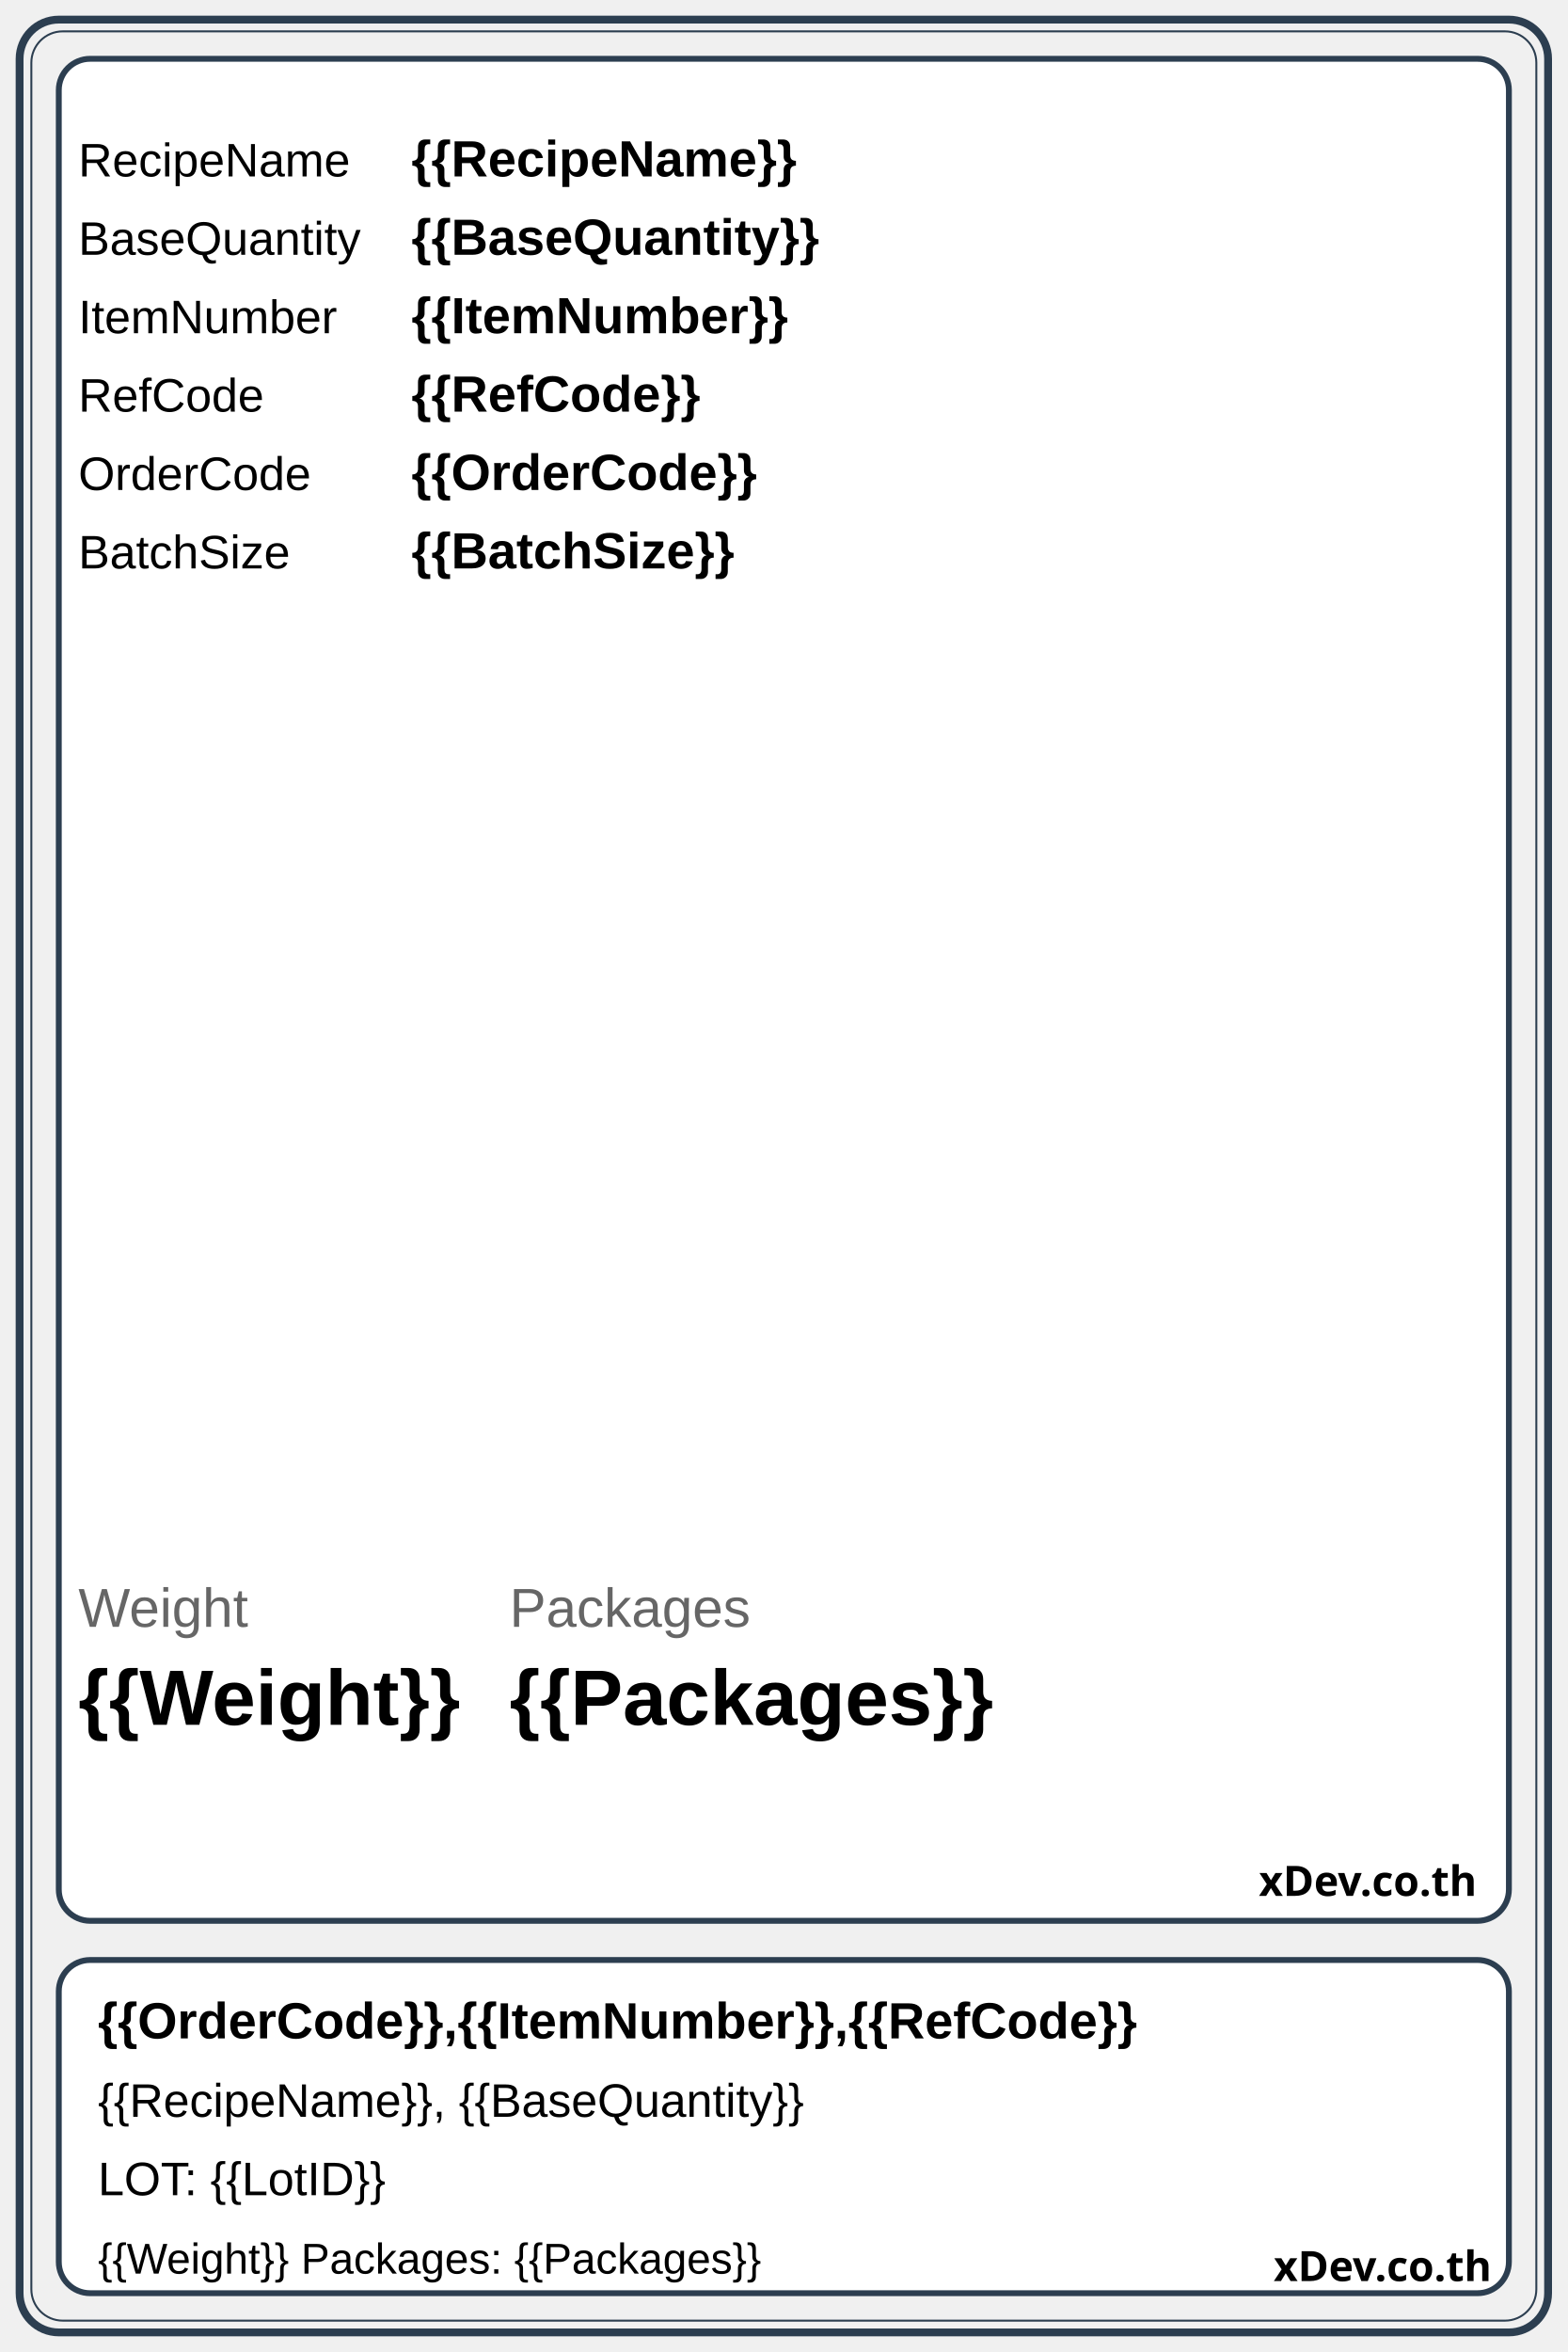
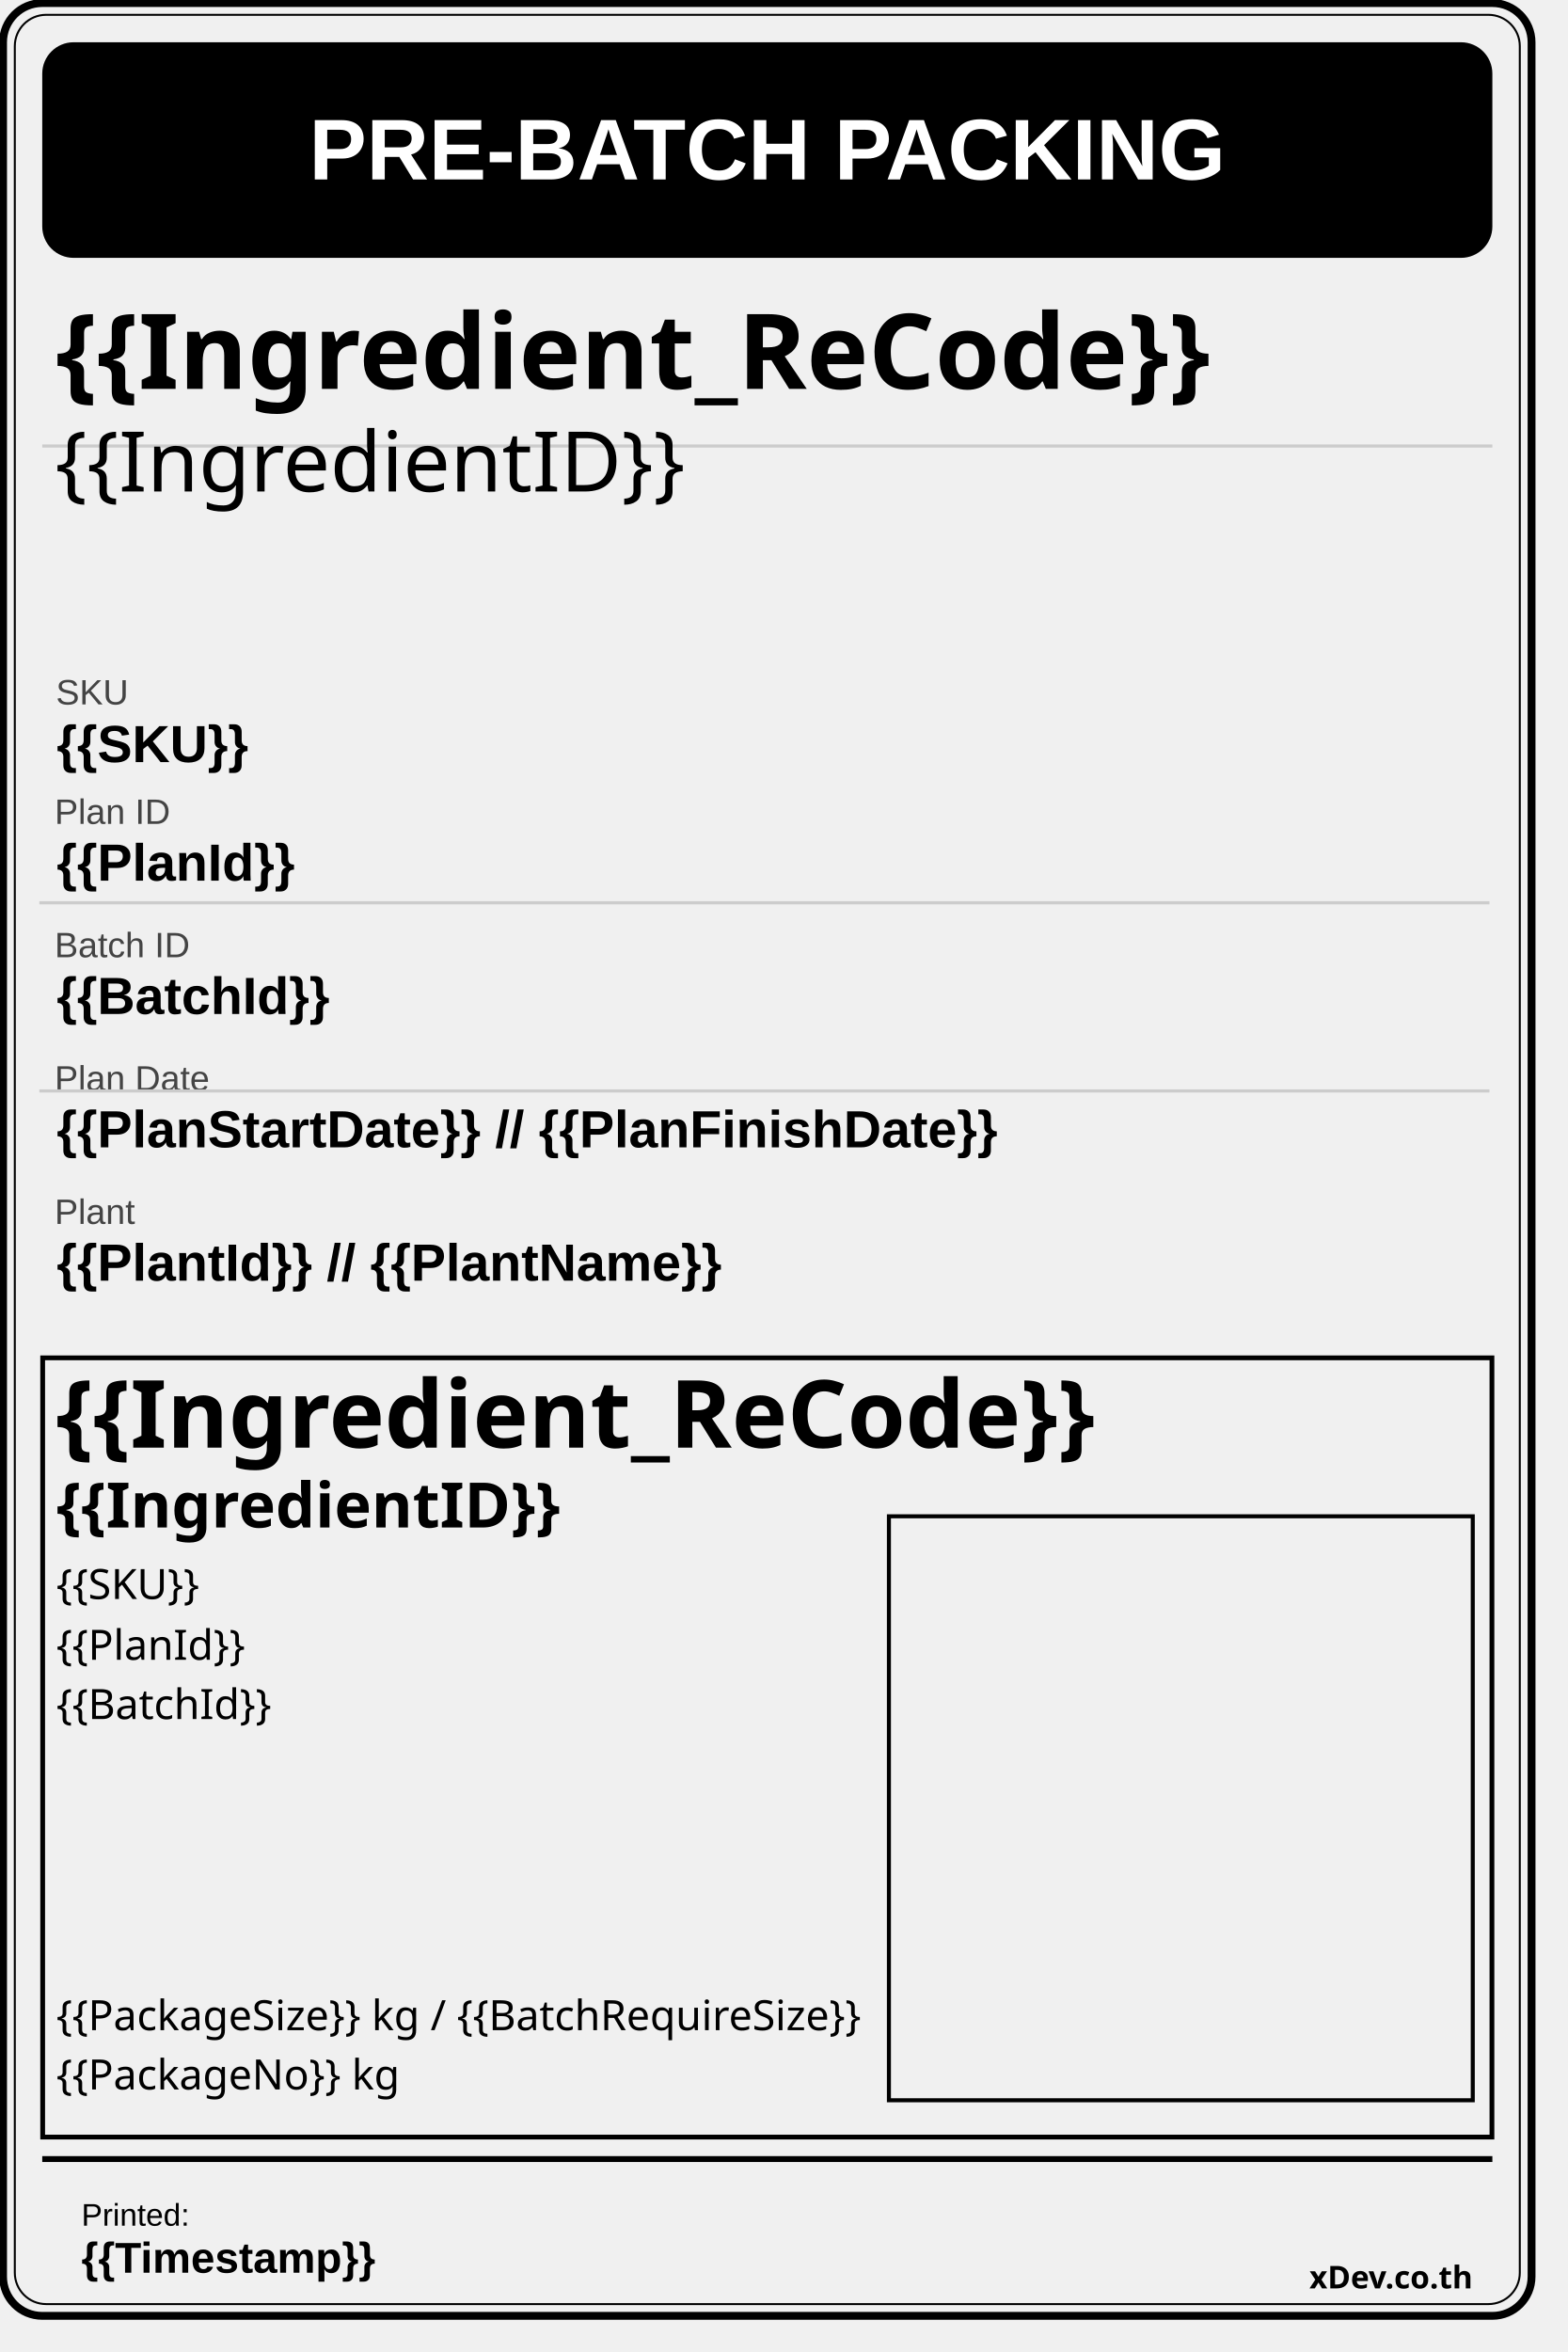
<svg xmlns="http://www.w3.org/2000/svg" width="400" height="600" viewBox="0 0 400 600" version="1.1" id="svg787">
  <defs id="defs791" />
-   <rect x="5" y="5" width="390" height="590" rx="10" fill="none" stroke="#2c3e50" stroke-width="2" id="rect729" />
-   <rect x="8" y="8" width="384" height="584" rx="8" fill="none" stroke="#2c3e50" stroke-width="0.5" id="rect731" />
-   <rect x="15" y="15" width="370" height="475" rx="8" fill="white" stroke="#2c3e50" stroke-width="1.5" id="rect733" />
-   <g font-family="Arial, sans-serif" font-size="12" fill="black" id="g759">
-     <text x="20" y="45" id="text735">RecipeName</text>
-     <text x="105" y="45" font-weight="bold" font-size="13" id="text737">{{RecipeName}}</text>
-     <text x="20" y="65" id="text739">BaseQuantity</text>
-     <text x="105" y="65" font-weight="bold" font-size="13" id="text741">{{BaseQuantity}}</text>
-     <text x="20" y="85" id="text743">ItemNumber</text>
-     <text x="105" y="85" font-weight="bold" font-size="13" id="text745">{{ItemNumber}}</text>
-     <text x="20" y="105" id="text747">RefCode</text>
-     <text x="105" y="105" font-weight="bold" font-size="13" id="text749">{{RefCode}}</text>
-     <text x="20" y="125" id="text751">OrderCode</text>
-     <text x="105" y="125" font-weight="bold" font-size="13" id="text753">{{OrderCode}}</text>
-     <text x="20" y="145" id="text755">BatchSize</text>
-     <text x="105" y="145" font-weight="bold" font-size="13" id="text757">{{BatchSize}}</text>
-   </g>
  <g transform="translate(230, 335) scale(1.5)" id="g761">
    {{QRCode}}
-   </g>
-   <g font-family="Arial, sans-serif" text-anchor="start" id="g771">
-     <text x="20" y="415" fill="#666" font-size="14" id="text763">Weight</text>
-     <text x="20" y="440" font-weight="bold" font-size="20" fill="black" id="text765">{{Weight}}</text>
-     <text x="130" y="415" fill="#666" font-size="14" id="text767">Packages</text>
-     <text x="130" y="440" font-weight="bold" font-size="20" fill="black" id="text769">{{Packages}}</text>
-   </g>
-   <rect x="15" y="500" width="370" height="85" rx="8" fill="white" stroke="#2c3e50" stroke-width="1.5" id="rect773" />
-   <g font-family="Arial, sans-serif" font-size="13" fill="black" id="g783">
-     <text x="25" y="520" font-weight="bold" id="text775">{{OrderCode}},{{ItemNumber}},{{RefCode}}</text>
-     <text x="25" y="540" font-size="12" id="text777">{{RecipeName}}, {{BaseQuantity}}</text>
-     <text x="25" y="560" font-size="12" id="text779">LOT: {{LotID}}</text>
-     <text x="25" y="580" font-size="11" id="text781">{{Weight}}   Packages: {{Packages}}</text>
  </g>
  <g transform="translate(325, 510) scale(0.6)" id="g785">
    {{SmallQRCode}}
  </g>
-   <text x="376.801" y="483.641" text-anchor="end" fill="black" font-size="8px" font-family="Arial, sans-serif" id="text471" style="font-style:normal;font-variant:normal;font-weight:bold;font-stretch:normal;font-size:10.667px;font-family:sans-serif;-inkscape-font-specification:'sans-serif, Bold';font-variant-ligatures:normal;font-variant-caps:normal;font-variant-numeric:normal;font-variant-east-asian:normal;text-anchor:end;fill:#000000">xDev.co.th</text>
-   <text x="380.581" y="581.909" text-anchor="end" fill="black" font-size="8px" font-family="Arial, sans-serif" id="text471-7" style="font-style:normal;font-variant:normal;font-weight:bold;font-stretch:normal;font-size:10.667px;font-family:sans-serif;-inkscape-font-specification:'sans-serif, Bold';font-variant-ligatures:normal;font-variant-caps:normal;font-variant-numeric:normal;font-variant-east-asian:normal;text-anchor:end;fill:#000000">xDev.co.th</text>
+   <rect x="0.78" y="0.78" width="390" height="590" rx="10" fill="none" stroke="#000000" stroke-width="2" id="rect1" />
+   <rect x="3.78" y="3.78" width="384" height="584" rx="8" fill="none" stroke="#000000" stroke-width="0.5" id="rect2" />
+   <rect x="10.78" y="10.78" width="370" height="55" rx="8" fill="#000000" id="rect3" />
+   <text x="195.78" y="45.78" font-family="Arial, sans-serif" font-size="22px" font-weight="bold" fill="#ffffff" text-anchor="middle" id="text-title">PRE-BATCH PACKING</text>
+   <text x="14.268" y="179.702" fill="#444444" font-size="9px" font-family="Arial, sans-serif" id="text76">SKU</text>
+   <text x="14.462" y="194.417" fill="#000000" font-size="17px" font-weight="bold" font-family="Arial, sans-serif" id="text-sku" style="font-style:normal;font-variant:normal;font-weight:bold;font-stretch:normal;font-size:13.333px;font-family:Arial, sans-serif;-inkscape-font-specification:'Arial, sans-serif, Bold';font-variant-ligatures:normal;font-variant-caps:normal;font-variant-numeric:normal;font-variant-east-asian:normal">{{SKU}}</text>
+   <text x="14.379" y="407.912" fill="#000000" font-size="17px" font-weight="bold" font-family="Arial, sans-serif" id="text-sku-3" style="font-style:normal;font-variant:normal;font-weight:normal;font-stretch:normal;font-size:10.667px;font-family:sans-serif;-inkscape-font-specification:'sans-serif, Normal';font-variant-ligatures:normal;font-variant-caps:normal;font-variant-numeric:normal;font-variant-east-asian:normal;fill:#000000">{{SKU}}</text>
+   <line x1="10.78" y1="113.78" x2="380.78" y2="113.78" stroke="#cccccc" stroke-width="0.8" id="line79" />
+   <text x="13.939" y="210.175" fill="#444444" font-size="9px" font-family="Arial, sans-serif" id="text81">Plan ID</text>
+   <text x="14.462" y="224.654" fill="#000000" font-size="13px" font-weight="bold" font-family="monospace" id="text-planid" style="font-style:normal;font-variant:normal;font-weight:bold;font-stretch:normal;font-size:13.333px;font-family:Arial, sans-serif;-inkscape-font-specification:'Arial, sans-serif, Bold';font-variant-ligatures:normal;font-variant-caps:normal;font-variant-numeric:normal;font-variant-east-asian:normal">{{PlanId}}</text>
+   <text x="14.379" y="423.414" fill="#000000" font-size="13px" font-weight="bold" font-family="monospace" id="text-planid-7" style="font-style:normal;font-variant:normal;font-weight:normal;font-stretch:normal;font-size:10.667px;font-family:sans-serif;-inkscape-font-specification:'sans-serif, Normal';font-variant-ligatures:normal;font-variant-caps:normal;font-variant-numeric:normal;font-variant-east-asian:normal">{{PlanId}}</text>
+   <text x="13.939" y="244.191" fill="#444444" font-size="9px" font-family="Arial, sans-serif" id="text84">Batch ID</text>
+   <text x="14.462" y="258.669" fill="#000000" font-size="18px" font-weight="bold" font-family="Arial, sans-serif" id="text-batchid" style="font-style:normal;font-variant:normal;font-weight:bold;font-stretch:normal;font-size:13.333px;font-family:Arial, sans-serif;-inkscape-font-specification:'Arial, sans-serif, Bold';font-variant-ligatures:normal;font-variant-caps:normal;font-variant-numeric:normal;font-variant-east-asian:normal">{{BatchId}}</text>
+   <text x="14.379" y="438.532" fill="#000000" font-size="18px" font-weight="bold" font-family="Arial, sans-serif" id="text-batchid-5" style="font-style:normal;font-variant:normal;font-weight:normal;font-stretch:normal;font-size:10.667px;font-family:sans-serif;-inkscape-font-specification:'sans-serif, Normal';font-variant-ligatures:normal;font-variant-caps:normal;font-variant-numeric:normal;font-variant-east-asian:normal">{{BatchId}}</text>
+   <text x="14.437" y="389.672" fill="#000000" font-size="18px" font-weight="bold" font-family="Arial, sans-serif" id="text-batchid-5-3" style="font-style:normal;font-variant:normal;font-weight:bold;font-stretch:normal;font-size:16px;font-family:sans-serif;-inkscape-font-specification:'sans-serif, Bold';font-variant-ligatures:normal;font-variant-caps:normal;font-variant-numeric:normal;font-variant-east-asian:normal;fill:#000000">{{IngredientID}}</text>
+   <text x="14.317" y="369.295" fill="#000000" font-size="18px" font-weight="bold" font-family="Arial, sans-serif" id="text-batchid-5-3-5" style="font-style:normal;font-variant:normal;font-weight:bold;font-stretch:normal;font-size:24px;font-family:sans-serif;-inkscape-font-specification:'sans-serif, Bold';font-variant-ligatures:normal;font-variant-caps:normal;font-variant-numeric:normal;font-variant-east-asian:normal;fill:#000000">{{Ingredient_ReCode}}</text>
+   <text x="13.939" y="278.207" fill="#444444" font-size="9px" font-family="Arial, sans-serif" id="text92">Plan Date</text>
+   <text x="14.462" y="292.685" fill="#000000" font-size="13px" font-weight="bold" font-family="Arial, sans-serif" id="text-date" style="font-style:normal;font-variant:normal;font-weight:bold;font-stretch:normal;font-size:13.333px;font-family:Arial, sans-serif;-inkscape-font-specification:'Arial, sans-serif, Bold';font-variant-ligatures:normal;font-variant-caps:normal;font-variant-numeric:normal;font-variant-east-asian:normal">{{PlanStartDate}} // {{PlanFinishDate}}</text>
+   <line x1="10.041" y1="230.301" x2="380.041" y2="230.301" stroke="#cccccc" stroke-width="0.8" id="line95" />
+   <line x1="10.041" y1="278.301" x2="380.041" y2="278.301" stroke="#cccccc" stroke-width="0.8" id="line100" />
+   <text x="13.939" y="312.222" fill="#444444" font-size="9px" font-family="Arial, sans-serif" id="text102">Plant</text>
+   <text x="14.462" y="326.701" fill="#000000" font-size="14px" font-weight="bold" font-family="Arial, sans-serif" id="text-plant" style="font-style:normal;font-variant:normal;font-weight:bold;font-stretch:normal;font-size:13.333px;font-family:Arial, sans-serif;-inkscape-font-specification:'Arial, sans-serif, Bold';font-variant-ligatures:normal;font-variant-caps:normal;font-variant-numeric:normal;font-variant-east-asian:normal">{{PlantId}} // {{PlantName}}</text>
+   <line x1="10.78" y1="550.78" x2="380.78" y2="550.78" stroke="#000000" stroke-width="1.5" id="line-footer" />
+   <text x="20.78" y="567.78" fill="#000000" font-size="8px" font-family="Arial, sans-serif" id="text109">Printed:</text>
+   <text x="20.78" y="579.78" fill="#000000" font-size="11px" font-weight="bold" font-family="Arial, sans-serif" id="text-timestamp">{{Timestamp}}</text>
+   <text x="375.78" y="583.78" text-anchor="end" fill="#000000" style="font-weight:bold;font-size:8px;font-family:sans-serif" id="text112">xDev.co.th</text>
+   <rect style="fill:none;stroke:#000000;stroke-width:1.216" id="rect273" width="369.784" height="198.784" x="10.888" y="346.388" />
+   <rect style="fill:none;stroke:#000000;stroke-width:1.028" id="rect331" width="148.972" height="148.972" x="226.808" y="386.808" />
+   <text x="14.379" y="517.902" fill="#000000" font-size="16px" font-weight="bold" font-family="Arial, sans-serif" id="text-vol-9" style="font-style:normal;font-variant:normal;font-weight:normal;font-stretch:normal;font-size:10.667px;font-family:sans-serif;-inkscape-font-specification:'sans-serif, Normal';font-variant-ligatures:normal;font-variant-caps:normal;font-variant-numeric:normal;font-variant-east-asian:normal">{{PackageSize}} kg / {{BatchRequireSize}}</text>
+   <text x="14.379" y="533.02" fill="#000000" font-size="16px" font-weight="bold" font-family="Arial, sans-serif" id="text-vol-9-6" style="font-style:normal;font-variant:normal;font-weight:normal;font-stretch:normal;font-size:10.667px;font-family:sans-serif;-inkscape-font-specification:'sans-serif, Normal';font-variant-ligatures:normal;font-variant-caps:normal;font-variant-numeric:normal;font-variant-east-asian:normal">{{PackageNo}} kg</text>
+   <text x="14.08" y="125.379" fill="#000000" font-size="18px" font-weight="bold" font-family="Arial, sans-serif" id="text-batchid-5-3-2" style="font-style:normal;font-variant:normal;font-weight:normal;font-stretch:normal;font-size:21.333px;font-family:sans-serif;-inkscape-font-specification:'sans-serif, Normal';font-variant-ligatures:normal;font-variant-caps:normal;font-variant-numeric:normal;font-variant-east-asian:normal">{{IngredientID}}</text>
+   <text x="14.277" y="99.196" fill="#000000" font-size="18px" font-weight="bold" font-family="Arial, sans-serif" id="text-batchid-5-3-5-9" style="font-style:normal;font-variant:normal;font-weight:bold;font-stretch:normal;font-size:26.667px;font-family:sans-serif;-inkscape-font-specification:'sans-serif, Bold';font-variant-ligatures:normal;font-variant-caps:normal;font-variant-numeric:normal;font-variant-east-asian:normal;fill:#000000">{{Ingredient_ReCode}}</text>
</svg>
